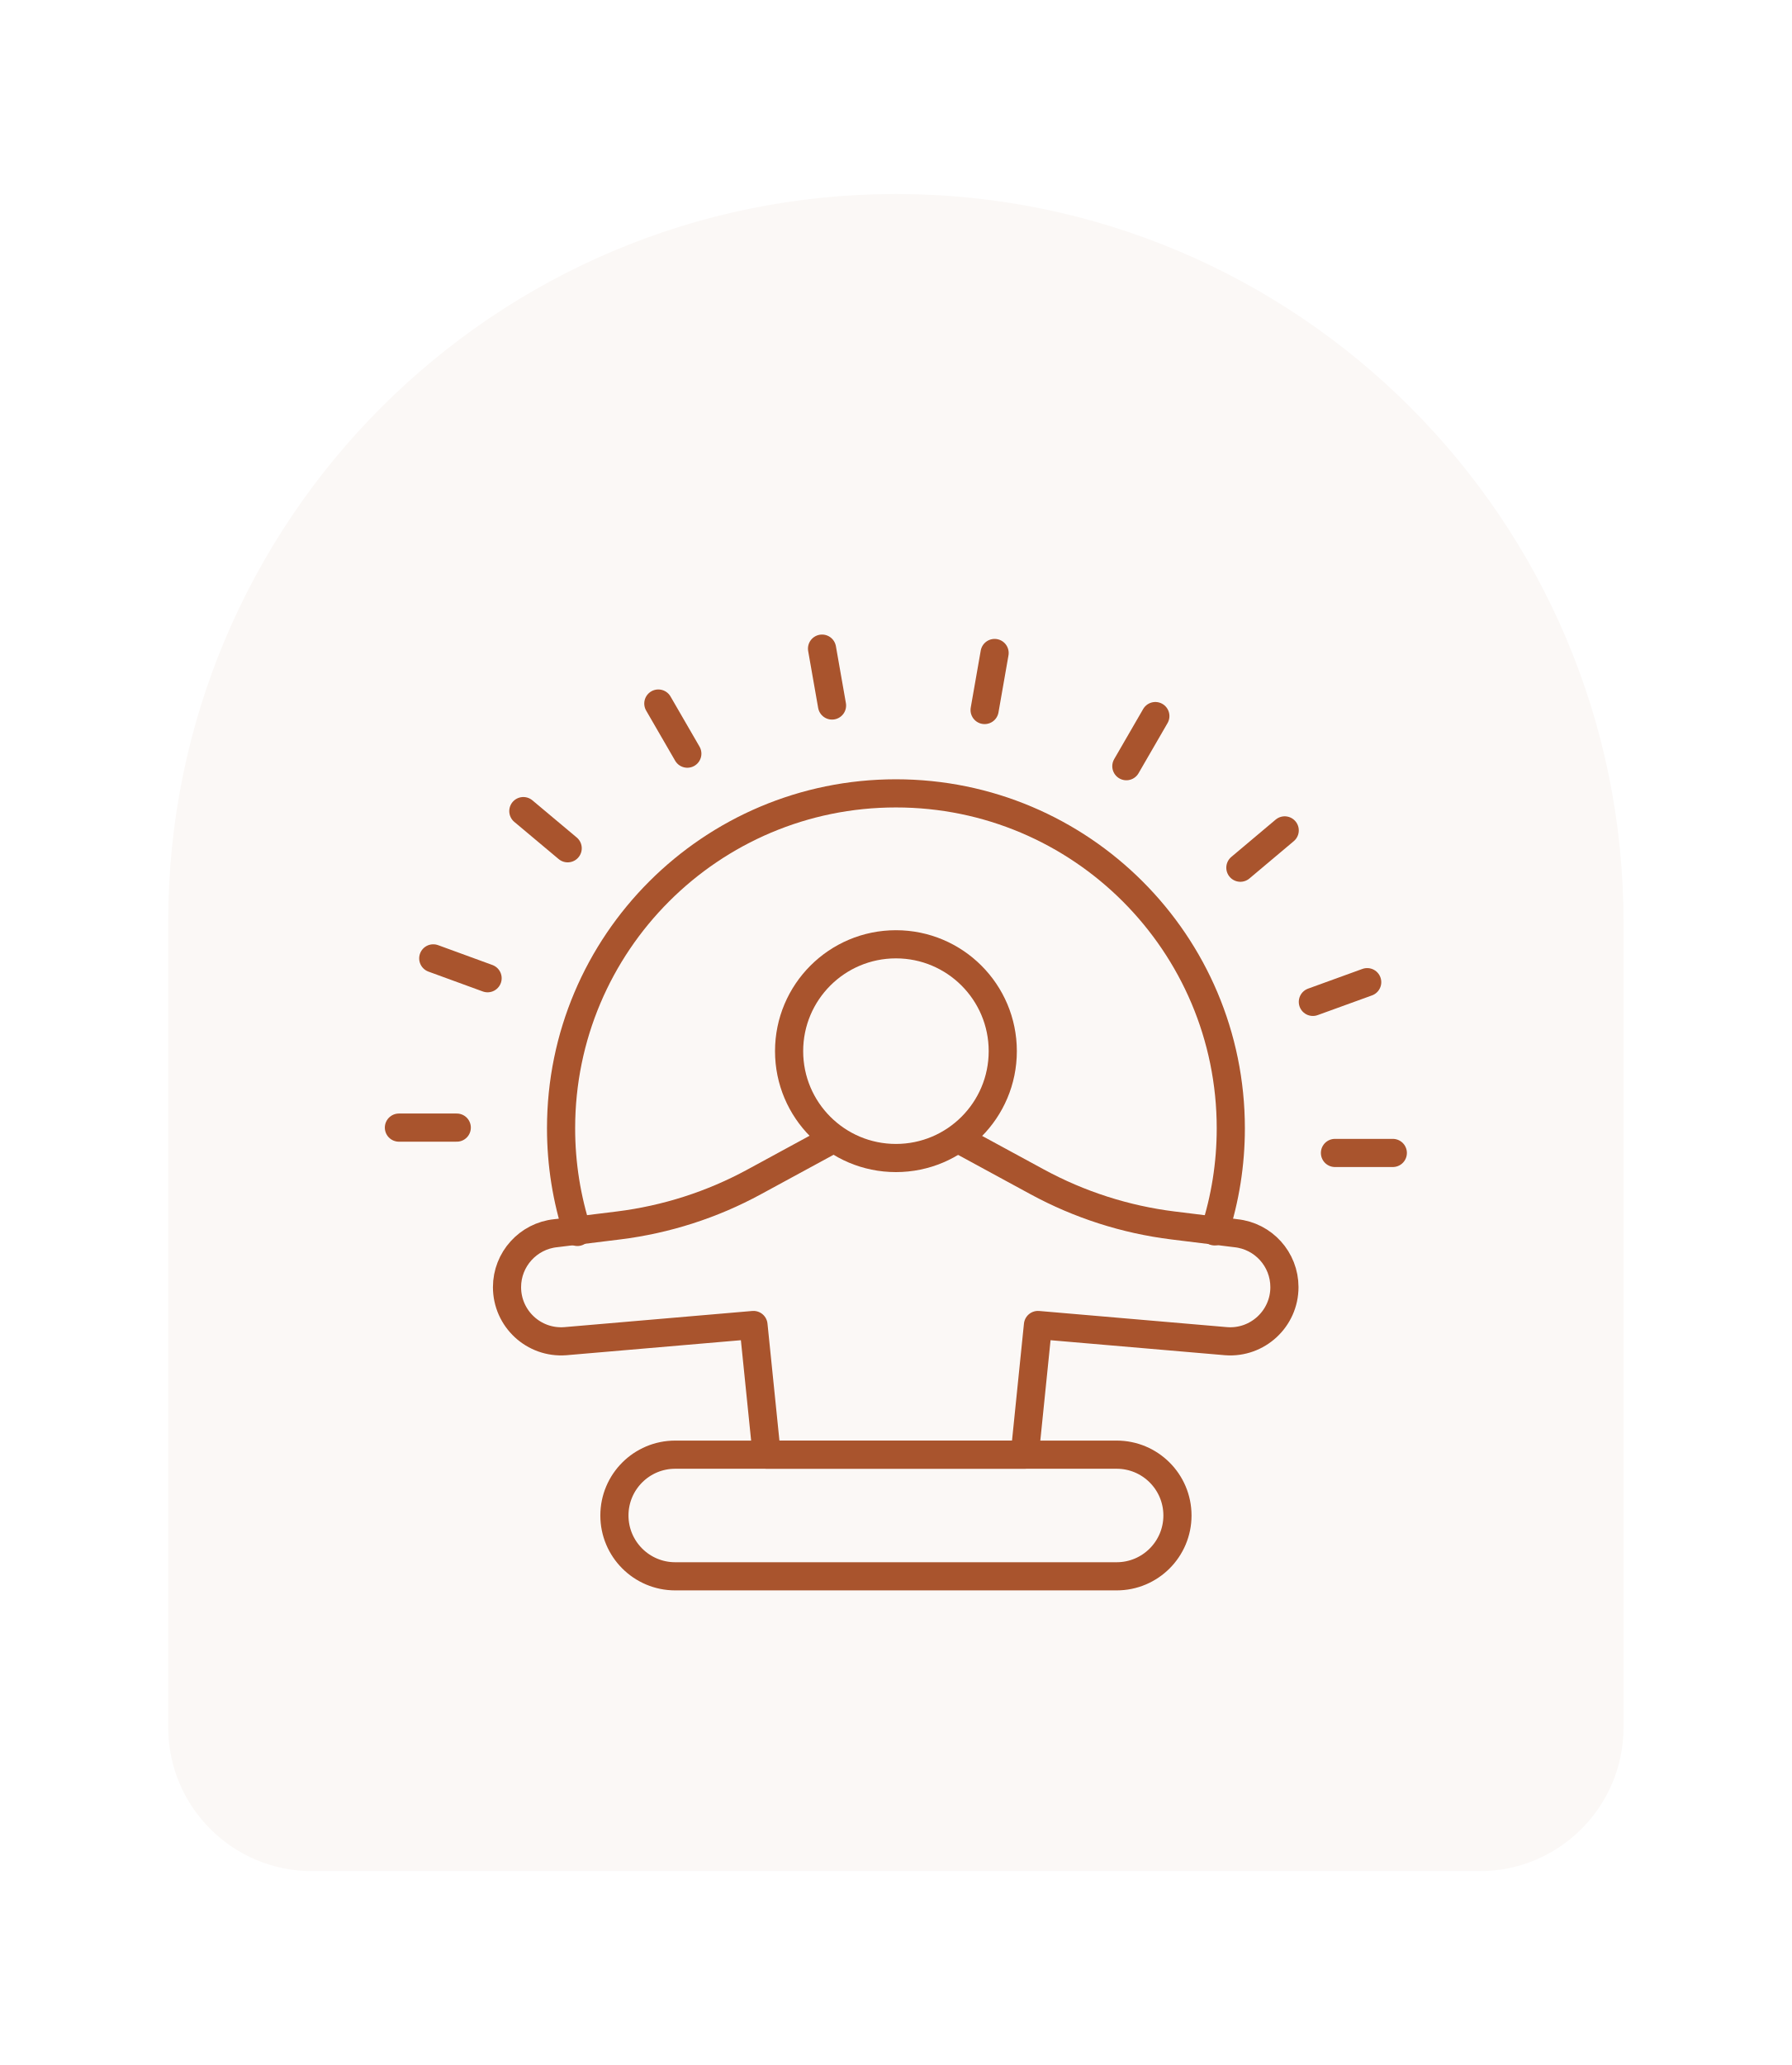
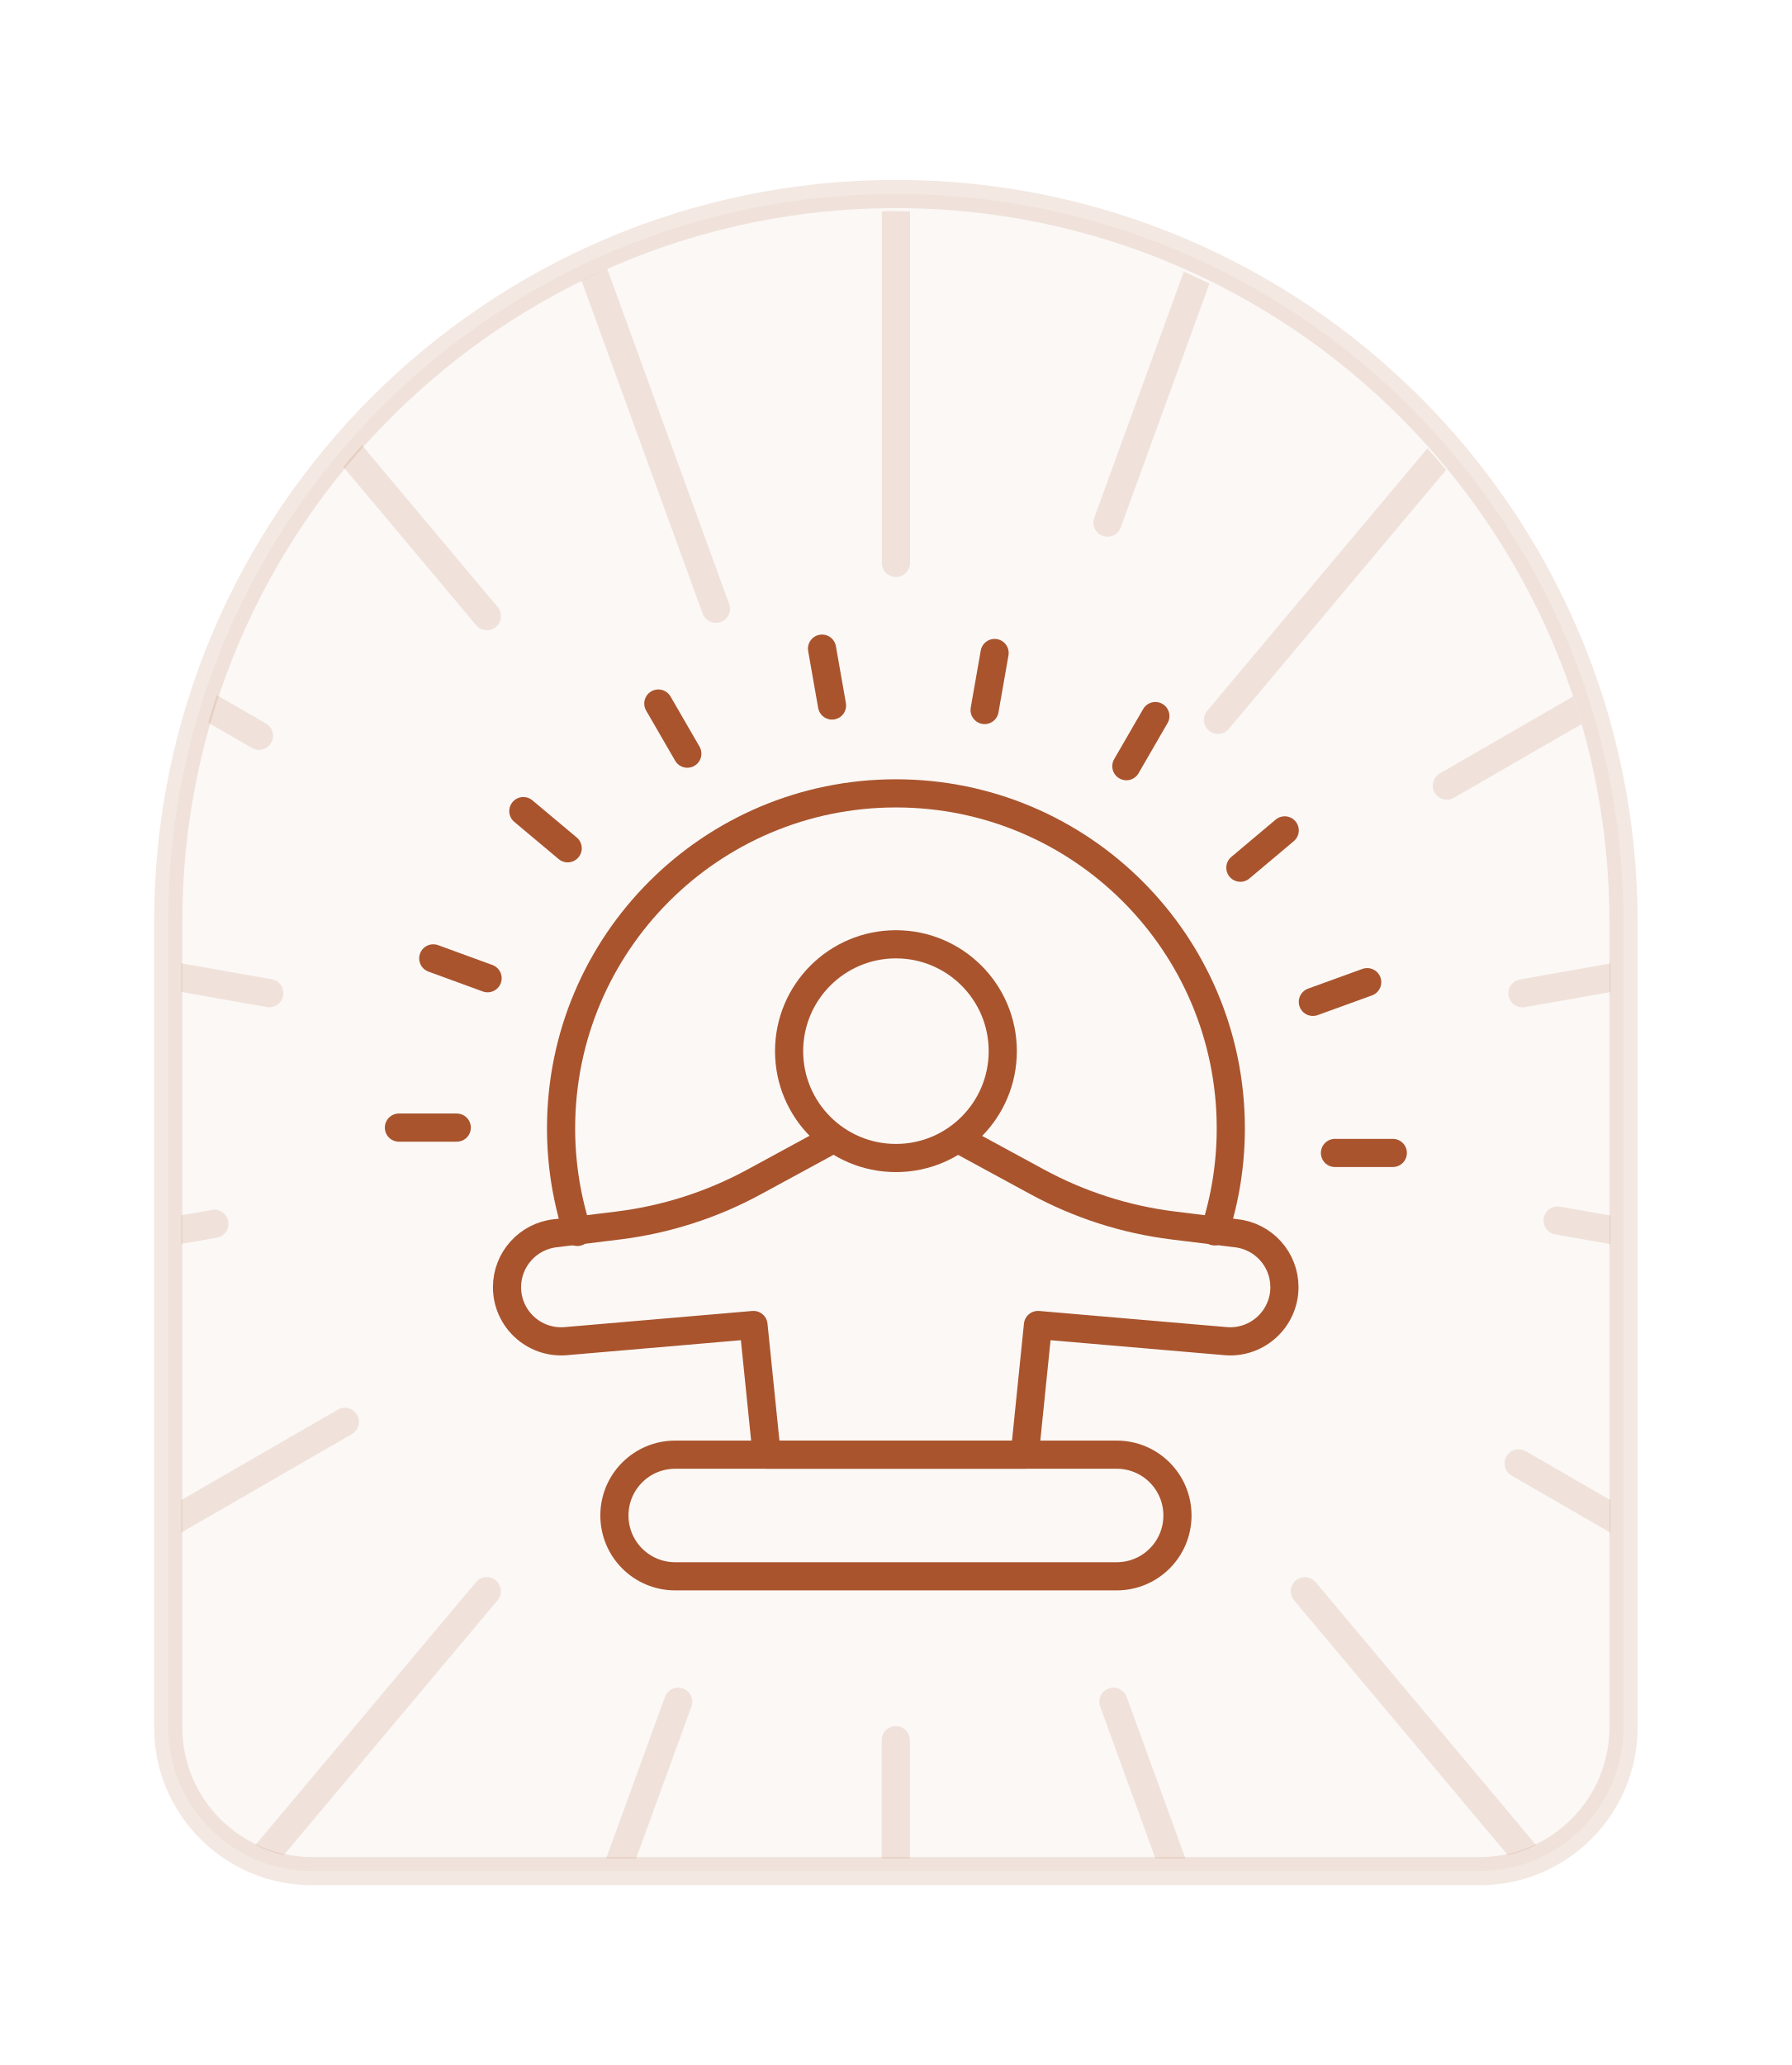
<svg xmlns="http://www.w3.org/2000/svg" id="Layer_1" version="1.1" viewBox="0 0 127.29 146.67">
  <defs>
    <style>
-       .st0 {
+       .st0, .st1, .st2 {
        fill: none;
+       }
+ 
+       .st0, .st2 {
        stroke: #a9542d;
        stroke-linecap: round;
        stroke-linejoin: round;
        stroke-width: 2px;
      }

-       .st1 {
+       .st3 {
        fill: #fbf8f6;
      }
+ 
+       .st2 {
+         isolation: isolate;
+       }
+ 
+       .st2, .st4 {
+         opacity: .14;
+       }
+ 
+       .st5 {
+         clip-path: url(#clippath);
+       }
    </style>
+     <clipPath id="clippath">
+       <path class="st1" d="M63.65,15h0c28.02,0,50.77,22.75,50.77,50.77v56.83c0,5.19-4.21,9.4-9.4,9.4H22.27c-5.19,0-9.4-4.21-9.4-9.4v-57.46c0-27.69,22.45-50.14,50.14-50.14h.64Z" />
+     </clipPath>
  </defs>
-   <path class="st1" d="M63.65,13.78h0c28.53,0,51.69,23.16,51.69,51.69v57.22c0,5.63-4.57,10.21-10.21,10.21H22.16c-5.63,0-10.21-4.57-10.21-10.21v-57.22c0-28.53,23.16-51.69,51.69-51.69Z" />
+   <g>
+     <path class="st3" d="M63.65,13.77h0c28.53,0,51.69,23.16,51.69,51.69v57.22c0,5.63-4.57,10.21-10.21,10.21H22.16c-5.63,0-10.21-4.57-10.21-10.21v-57.22c0-28.53,23.16-51.69,51.69-51.69h.01Z" />
+     <g class="st5">
+       <g class="st4">
+         <line class="st0" x1="63.65" y1="-4.01" x2="63.65" y2="39.98" />
+         <line class="st0" x1="35.47" y1=".96" x2="50.86" y2="43.24" />
+         <line class="st0" x1="10.68" y1="15.26" x2="34.59" y2="43.76" />
+         <line class="st0" x1="-7.72" y1="37.18" x2="18.4" y2="52.26" />
+         <line class="st0" x1="-17.51" y1="64.08" x2="19.13" y2="70.54" />
+         <line class="st0" x1="-17.51" y1="92.7" x2="15.23" y2="86.92" />
+         <line class="st0" x1="-7.72" y1="119.59" x2="24.5" y2="100.99" />
+         <line class="st0" x1="10.67" y1="141.51" x2="34.58" y2="113.02" />
+         <line class="st0" x1="35.45" y1="155.83" x2="48.18" y2="120.87" />
+         <line class="st0" x1="63.64" y1="160.8" x2="63.64" y2="123.6" />
+         <line class="st0" x1="91.82" y1="155.83" x2="79.1" y2="120.87" />
+         <line class="st0" x1="116.61" y1="141.52" x2="92.7" y2="113.02" />
+         <line class="st0" x1="135.01" y1="119.6" x2="107.89" y2="103.94" />
+         <line class="st0" x1="144.8" y1="92.71" x2="110.66" y2="86.69" />
+         <line class="st0" x1="144.8" y1="64.09" x2="108.16" y2="70.55" />
+         <line class="st0" x1="135.01" y1="37.2" x2="102.79" y2="55.8" />
+         <line class="st0" x1="116.62" y1="15.27" x2="86.53" y2="51.13" />
+         <line class="st0" x1="91.84" y1=".96" x2="78.68" y2="37.12" />
+       </g>
+     </g>
+     <path class="st2" d="M63.65,13.78h0c28.53,0,51.69,23.16,51.69,51.69v57.22c0,5.63-4.57,10.21-10.21,10.21H22.16c-5.63,0-10.21-4.57-10.21-10.21v-57.22c0-28.53,23.16-51.69,51.69-51.69h.01Z" />
+   </g>
  <g>
    <circle class="st0" cx="63.65" cy="74.66" r="7.59" />
    <path class="st0" d="M59.02,80.99l-5.43,2.95c-2.99,1.63-6.27,2.68-9.65,3.1l-4.46.55c-1.96.2-3.46,1.86-3.46,3.83,0,2.24,1.9,4.01,4.14,3.84l13.37-1.15.94,9.21h18.33l.94-9.21,13.37,1.15c2.23.17,4.14-1.6,4.14-3.84,0-1.97-1.49-3.63-3.46-3.83l-4.46-.55c-3.38-.42-6.65-1.47-9.65-3.1l-5.43-2.95" />
-     <rect class="st0" x="43.65" y="103.32" width="40" height="8.64" rx="4.32" ry="4.32" />
+     <path class="st0" d="M47.97,103.32h31.36c2.39,0,4.32,1.93,4.32,4.32h0c0,2.39-1.93,4.32-4.32,4.32h-31.36c-2.39,0-4.32-1.93-4.32-4.32h0c0-2.39,1.93-4.32,4.32-4.32Z" />
    <path class="st0" d="M86.29,87.46c.75-2.31,1.15-4.77,1.15-7.32,0-13.14-10.65-23.79-23.79-23.79s-23.79,10.65-23.79,23.79c0,2.57.41,5.04,1.16,7.36" />
    <g>
      <line class="st0" x1="28.34" y1="80.09" x2="32.45" y2="80.09" />
      <line class="st0" x1="98.95" y1="81.89" x2="94.84" y2="81.89" />
      <line class="st0" x1="97.13" y1="69.76" x2="93.27" y2="71.16" />
      <line class="st0" x1="91.27" y1="58.98" x2="88.12" y2="61.63" />
      <line class="st0" x1="82.08" y1="50.86" x2="80.02" y2="54.42" />
      <line class="st0" x1="70.66" y1="46.38" x2="69.95" y2="50.43" />
      <line class="st0" x1="58.4" y1="46.07" x2="59.11" y2="50.11" />
      <line class="st0" x1="46.77" y1="49.97" x2="48.83" y2="53.53" />
      <line class="st0" x1="37.18" y1="57.61" x2="40.33" y2="60.25" />
      <line class="st0" x1="30.78" y1="68.07" x2="34.64" y2="69.48" />
    </g>
  </g>
</svg>
